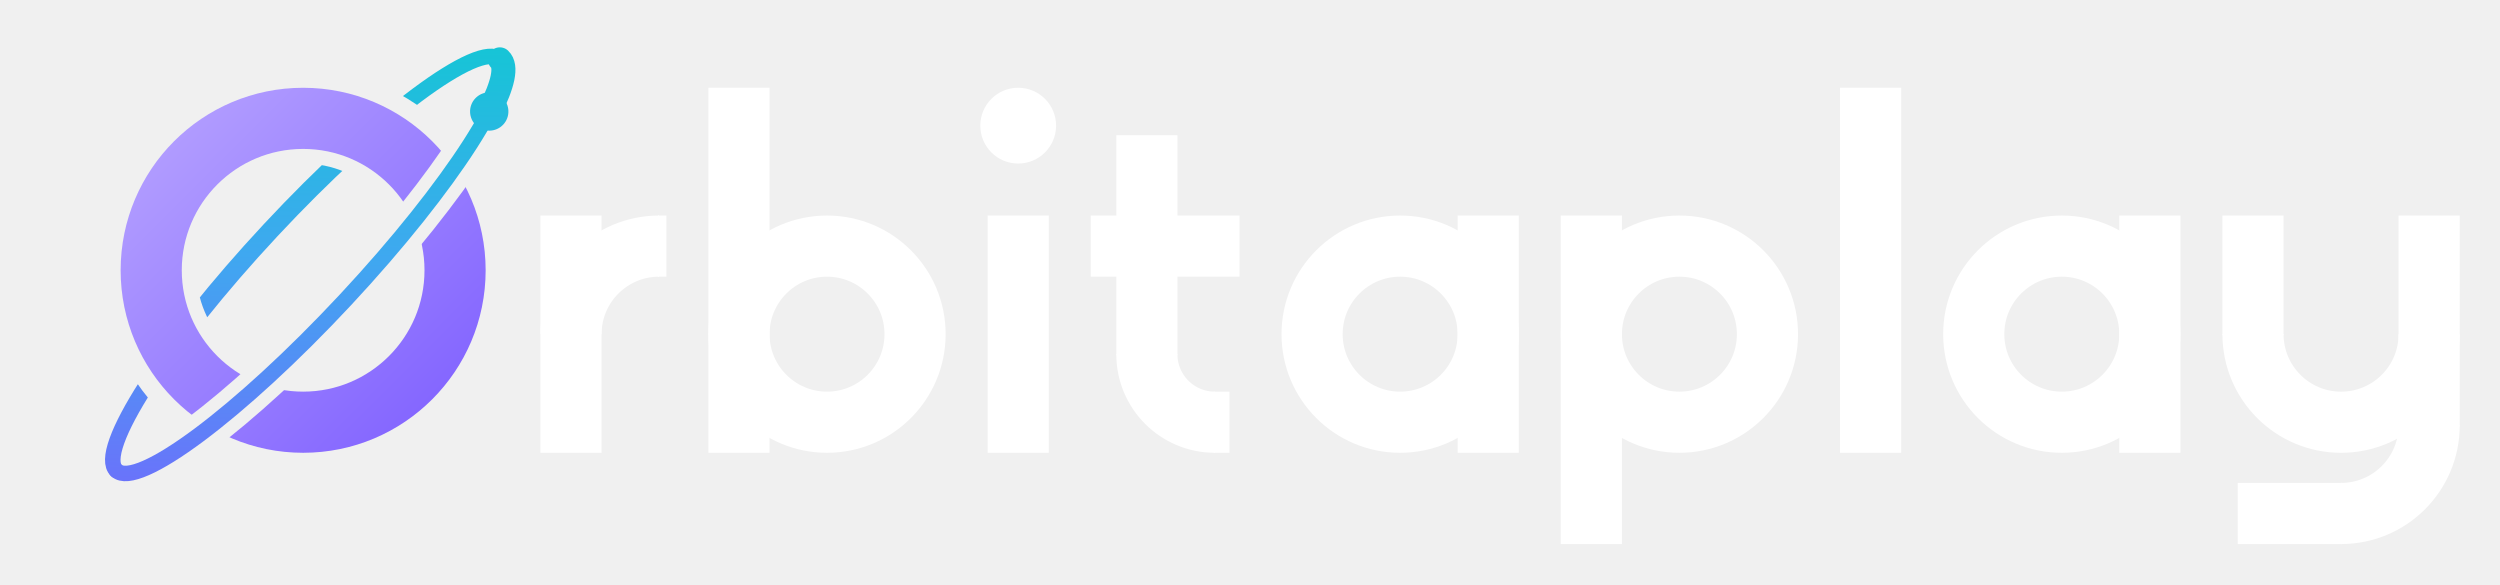
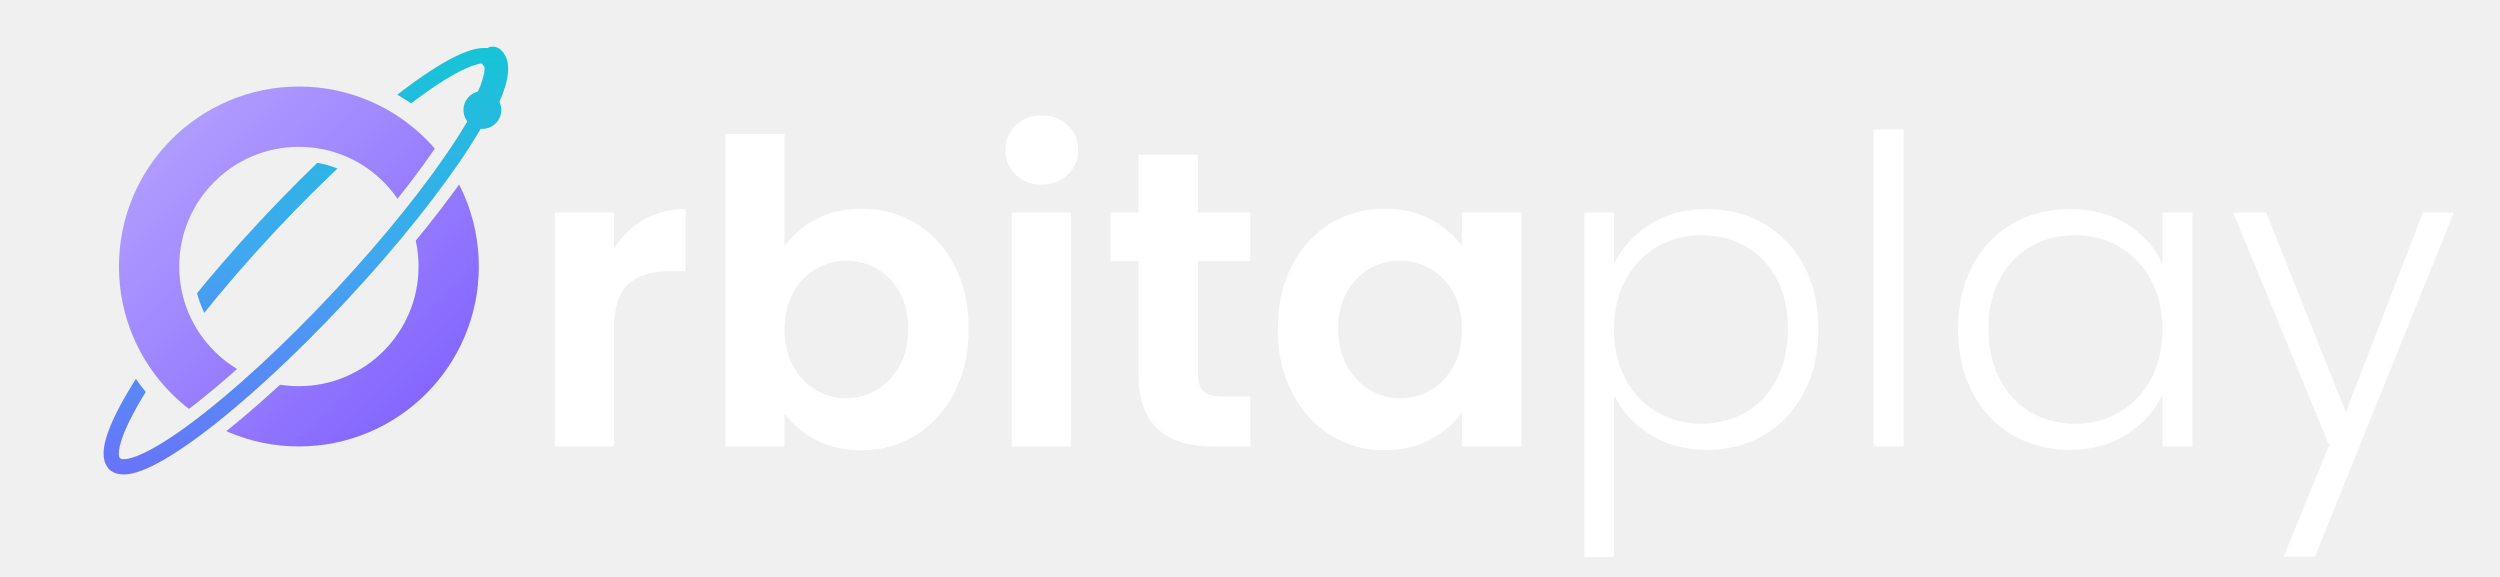
- <svg xmlns="http://www.w3.org/2000/svg" viewBox="-330.4 -240.4 6848.4 1600.8">
+ <svg xmlns="http://www.w3.org/2000/svg" viewBox="-330.4 -240.4 6945.8 1600.8">
  <defs>
    <linearGradient id="golcol" gradientUnits="userSpaceOnUse" x1="0" y1="0" x2="1000" y2="1000">
      <stop offset="0" stop-color="#B9A6FF" />
      <stop offset="1" stop-color="#7C5CFF" />
    </linearGradient>
    <linearGradient id="grlcol" gradientUnits="userSpaceOnUse" x1="-200" y1="1100" x2="1150" y2="-100">
      <stop offset="0" stop-color="#7C5CFF" />
      <stop offset=".5" stop-color="#3FA8F0" />
      <stop offset="1" stop-color="#00D4C8" />
    </linearGradient>
    <mask id="cflcol" maskUnits="userSpaceOnUse" x="-3000" y="-3000" width="12000" height="7000">
      <rect x="-3000" y="-3000" width="12000" height="7000" fill="#fff" />
      <path transform="translate(500.0 500.0) rotate(-47) translate(20.0 0)" d="M-770.0 0 A770.0 140.0 0 0 0 770.0 0" fill="none" stroke="#000" stroke-width="112.5" />
    </mask>
    <mask id="outlcol" maskUnits="userSpaceOnUse" x="-3000" y="-3000" width="12000" height="7000">
      <rect x="-3000" y="-3000" width="12000" height="7000" fill="#fff" />
      <circle cx="500.0" cy="500.0" r="550.0" fill="#000" />
    </mask>
    <clipPath id="holelcol">
      <circle cx="500.0" cy="500.0" r="292.5" />
    </clipPath>
  </defs>
  <circle cx="500.0" cy="500.0" r="416.2" fill="none" stroke="url(#golcol)" stroke-width="167.5" mask="url(#cflcol)" />
  <g mask="url(#outlcol)">
    <path transform="translate(500.0 500.0) rotate(-47) translate(20.0 0)" d="M-770.0 0 A770.0 140.0 0 0 1 770.0 0" fill="none" stroke="url(#grlcol)" stroke-width="42.5" stroke-linecap="round" />
  </g>
  <g clip-path="url(#holelcol)">
    <path transform="translate(500.0 500.0) rotate(-47) translate(20.0 0)" d="M-770.0 0 A770.0 140.0 0 0 1 770.0 0" fill="none" stroke="url(#grlcol)" stroke-width="50.0" />
  </g>
  <g transform="translate(500.0 500.0) rotate(-47) translate(20.0 0)">
    <path d="M-770.0 0 A770.0 140.0 0 0 0 770.0 0" fill="none" stroke="url(#grlcol)" stroke-width="42.5" stroke-linecap="round" />
    <path d="M645.8 76.2 A770.0 140.0 0 0 0 770.0 0" fill="none" stroke="url(#grlcol)" stroke-width="65.9" stroke-linecap="round" />
    <circle cx="645.8" cy="76.2" r="52.5" fill="url(#grlcol)" />
  </g>
  <g fill="#FFFFFF" color="#FFFFFF">
-     <rect x="1150.0" y="350.0" width="167.5" height="650.0" />
-     <path d="M1233.8 675.0 A241.2 241.2 0 0 1 1475.0 433.8" fill="none" stroke="currentColor" stroke-width="167.5" />
-     <rect x="1472.0" y="350.0" width="23.1" height="167.5" />
+     <path d="M1574.675 340.614V513.087H1531.264Q1453.827 513.087 1414.522 549.458Q1375.217 585.83 1375.217 676.173V1000.0H1210.957V350.0H1375.217V450.903Q1406.895 399.278 1457.933 369.946Q1508.971 340.614 1574.675 340.614Z" />
  </g>
  <g fill="#FFFFFF" color="#FFFFFF">
-     <rect x="1610.1" y="0.0" width="167.5" height="1000.0" />
-     <circle cx="1935.1" cy="675.0" r="241.2" fill="none" stroke="currentColor" stroke-width="167.5" />
+     <path d="M2063.935 339.44Q2147.238 339.44 2214.702 380.505Q2282.166 421.57 2321.471 497.247Q2360.776 572.924 2360.776 672.653Q2360.776 772.383 2321.471 849.233Q2282.166 926.083 2214.702 968.321Q2147.238 1010.56 2063.935 1010.56Q1991.191 1010.56 1936.634 981.814Q1882.076 953.069 1849.224 907.31V1000.0H1684.964V131.769H1849.224V445.036Q1880.903 398.105 1936.634 368.773Q1992.365 339.44 2063.935 339.44ZM2020.523 483.755Q1975.939 483.755 1936.634 506.634Q1897.329 529.513 1873.276 572.924Q1849.224 616.336 1849.224 675.0Q1849.224 733.664 1873.276 777.076Q1897.329 820.487 1936.634 843.366Q1975.939 866.245 2020.523 866.245Q2066.282 866.245 2105.587 842.78Q2144.892 819.314 2168.944 775.903Q2192.996 732.491 2192.996 672.653Q2192.996 613.989 2168.944 571.164Q2144.892 528.339 2105.587 506.047Q2066.282 483.755 2020.523 483.755Z" />
  </g>
  <g fill="#FFFFFF" color="#FFFFFF">
-     <rect x="2375.1" y="350.0" width="167.5" height="650.0" />
-     <circle cx="2458.8" cy="103.8" r="103.8" />
+     <path d="M2462.852 176.354Q2462.852 135.289 2491.597 107.717Q2520.343 80.144 2563.755 80.144Q2607.166 80.144 2635.912 107.717Q2664.657 135.289 2664.657 176.354Q2664.657 217.419 2635.912 244.991Q2607.166 272.563 2563.755 272.563Q2520.343 272.563 2491.597 244.991Q2462.852 217.419 2462.852 176.354ZM2644.711 350.0V1000.0H2480.451V350.0Z" />
  </g>
  <g fill="#FFFFFF" color="#FFFFFF">
-     <rect x="2727.6" y="130.0" width="167.5" height="603.0" />
-     <path d="M2811.3 730.0 A186.2 186.2 0 0 0 2997.6 916.2" fill="none" stroke="currentColor" stroke-width="167.5" />
-     <rect x="2994.6" y="832.5" width="43.0" height="167.5" />
-     <rect x="2657.6" y="350.0" width="407.5" height="167.5" />
+     <path d="M2997.87 484.928V799.368Q2997.87 832.22 3013.709 846.886Q3029.549 861.552 3067.094 861.552H3143.357V1000.0H3040.108Q2832.437 1000.0 2832.437 798.195V484.928H2755V350.0H2832.437V189.26H2997.87V350.0H3143.357V484.928Z" />
  </g>
  <g fill="#FFFFFF" color="#FFFFFF">
-     <circle cx="3505.1" cy="675.0" r="241.2" fill="none" stroke="currentColor" stroke-width="167.5" />
-     <rect x="3662.6" y="350.0" width="167.5" height="650.0" />
+     <path d="M3516.462 339.44Q3589.206 339.44 3643.764 368.773Q3698.321 398.105 3731.173 442.69V350.0H3896.606V1000.0H3731.173V904.964Q3699.495 950.722 3643.764 980.641Q3588.032 1010.56 3515.289 1010.56Q3433.159 1010.56 3365.695 968.321Q3298.231 926.083 3258.926 849.233Q3219.621 772.383 3219.621 672.653Q3219.621 574.097 3258.926 497.834Q3298.231 421.57 3365.695 380.505Q3433.159 339.44 3516.462 339.44ZM3558.7 483.755Q3512.942 483.755 3474.224 506.047Q3435.505 528.339 3411.453 571.164Q3387.401 613.989 3387.401 672.653Q3387.401 731.318 3411.453 775.316Q3435.505 819.314 3474.81 842.78Q3514.116 866.245 3558.7 866.245Q3604.458 866.245 3644.35 843.366Q3684.242 820.487 3707.708 777.662Q3731.173 734.838 3731.173 675.0Q3731.173 615.162 3707.708 572.338Q3684.242 529.513 3644.35 506.634Q3604.458 483.755 3558.7 483.755Z" />
  </g>
  <g fill="#FFFFFF" color="#FFFFFF">
-     <rect x="3945.1" y="350.0" width="167.5" height="900.0" />
-     <circle cx="4270.1" cy="675.0" r="241.2" fill="none" stroke="currentColor" stroke-width="167.5" />
+     <path d="M4412.104 340.476Q4500.199 340.476 4571.033 381.548Q4641.866 422.619 4681.747 498.214Q4721.628 573.81 4721.628 673.81Q4721.628 773.81 4681.747 850.0Q4641.866 926.19 4571.033 967.857Q4500.199 1009.524 4412.104 1009.524Q4320.438 1009.524 4252.58 966.071Q4184.723 922.619 4153.771 857.143V1307.143H4071.628V350.0H4153.771V492.857Q4184.723 427.381 4251.985 383.929Q4319.247 340.476 4412.104 340.476ZM4395.438 413.095Q4328.771 413.095 4273.414 445.238Q4218.057 477.381 4185.914 536.905Q4153.771 596.429 4153.771 675.0Q4153.771 753.571 4185.914 813.095Q4218.057 872.619 4273.414 904.762Q4328.771 936.905 4395.438 936.905Q4464.485 936.905 4519.247 905.357Q4574.009 873.81 4605.557 813.69Q4637.104 753.571 4637.104 673.81Q4637.104 592.857 4605.557 533.929Q4574.009 475.0 4519.247 444.048Q4464.485 413.095 4395.438 413.095Z" />
  </g>
  <g fill="#FFFFFF" color="#FFFFFF">
-     <rect x="4710.1" y="0.0" width="167.5" height="1000.0" />
+     <path d="M4958.533 119.048V1000.0H4875.199V119.048Z" />
  </g>
  <g fill="#FFFFFF" color="#FFFFFF">
-     <circle cx="5317.6" cy="675.0" r="241.2" fill="none" stroke="currentColor" stroke-width="167.5" />
-     <rect x="5475.1" y="350.0" width="167.5" height="650.0" />
+     <path d="M5420.438 340.476Q5513.295 340.476 5580.557 383.333Q5647.818 426.19 5677.58 492.857V350.0H5760.914V1000.0H5677.58V855.952Q5646.628 922.619 5579.366 966.071Q5512.104 1009.524 5419.247 1009.524Q5331.152 1009.524 5260.318 967.857Q5189.485 926.19 5149.604 850.0Q5109.723 773.81 5109.723 673.81Q5109.723 573.81 5149.604 498.214Q5189.485 422.619 5260.318 381.548Q5331.152 340.476 5420.438 340.476ZM5435.914 413.095Q5366.866 413.095 5312.104 444.048Q5257.342 475.0 5225.795 533.929Q5194.247 592.857 5194.247 673.81Q5194.247 753.571 5225.795 813.69Q5257.342 873.81 5312.104 905.357Q5366.866 936.905 5435.914 936.905Q5502.58 936.905 5557.938 904.762Q5613.295 872.619 5645.438 813.095Q5677.58 753.571 5677.58 675.0Q5677.58 596.429 5645.438 536.905Q5613.295 477.381 5557.938 445.238Q5502.58 413.095 5435.914 413.095Z" />
  </g>
  <g fill="#FFFFFF" color="#FFFFFF">
-     <rect x="5757.6" y="350.0" width="167.5" height="328.0" />
-     <path d="M5841.4 675.0 A241.2 241.2 0 0 0 6323.9 675.0" fill="none" stroke="currentColor" stroke-width="167.5" />
-     <rect x="6240.1" y="350.0" width="167.5" height="578.0" />
-     <path d="M6323.9 925.0 A241.2 241.2 0 0 1 6082.6 1166.2" fill="none" stroke="currentColor" stroke-width="167.5" />
-     <rect x="5799.5" y="1082.5" width="286.1" height="167.5" />
+     <path d="M6487.104 350.0 6101.39 1305.952H6014.485L6140.676 996.429L5874.009 350.0H5965.676L6187.104 904.762L6401.39 350.0Z" />
  </g>
</svg>
